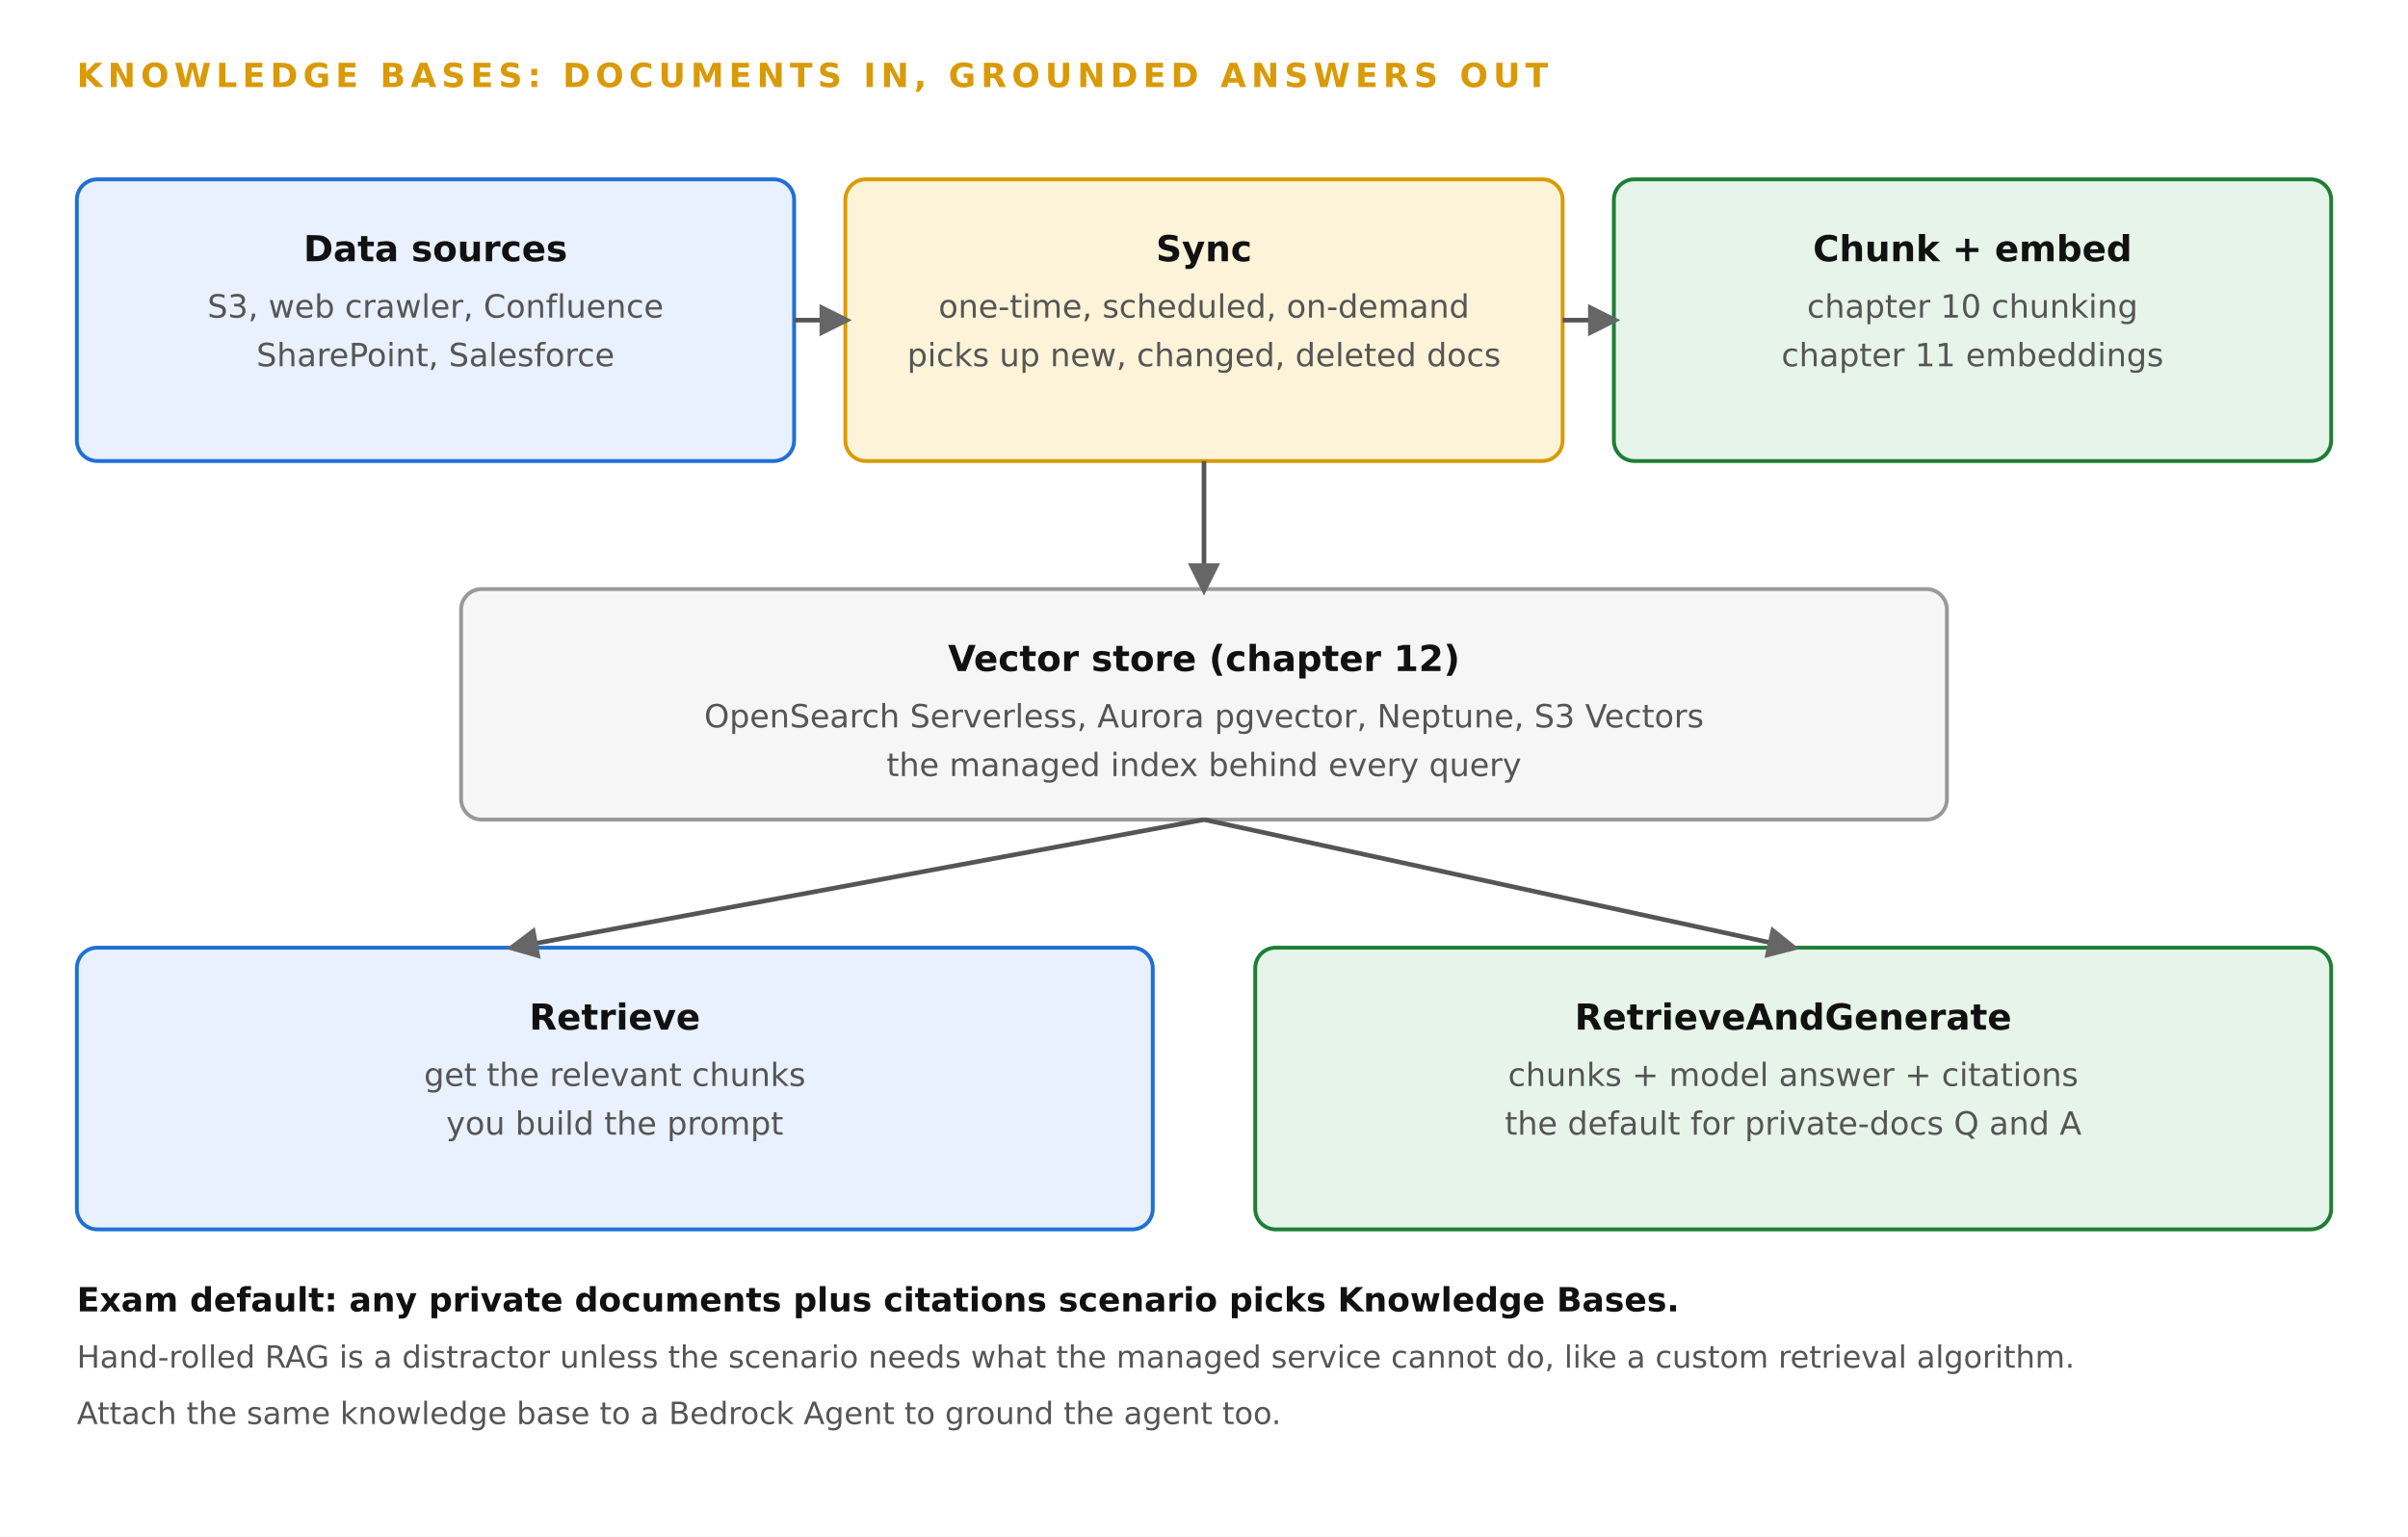
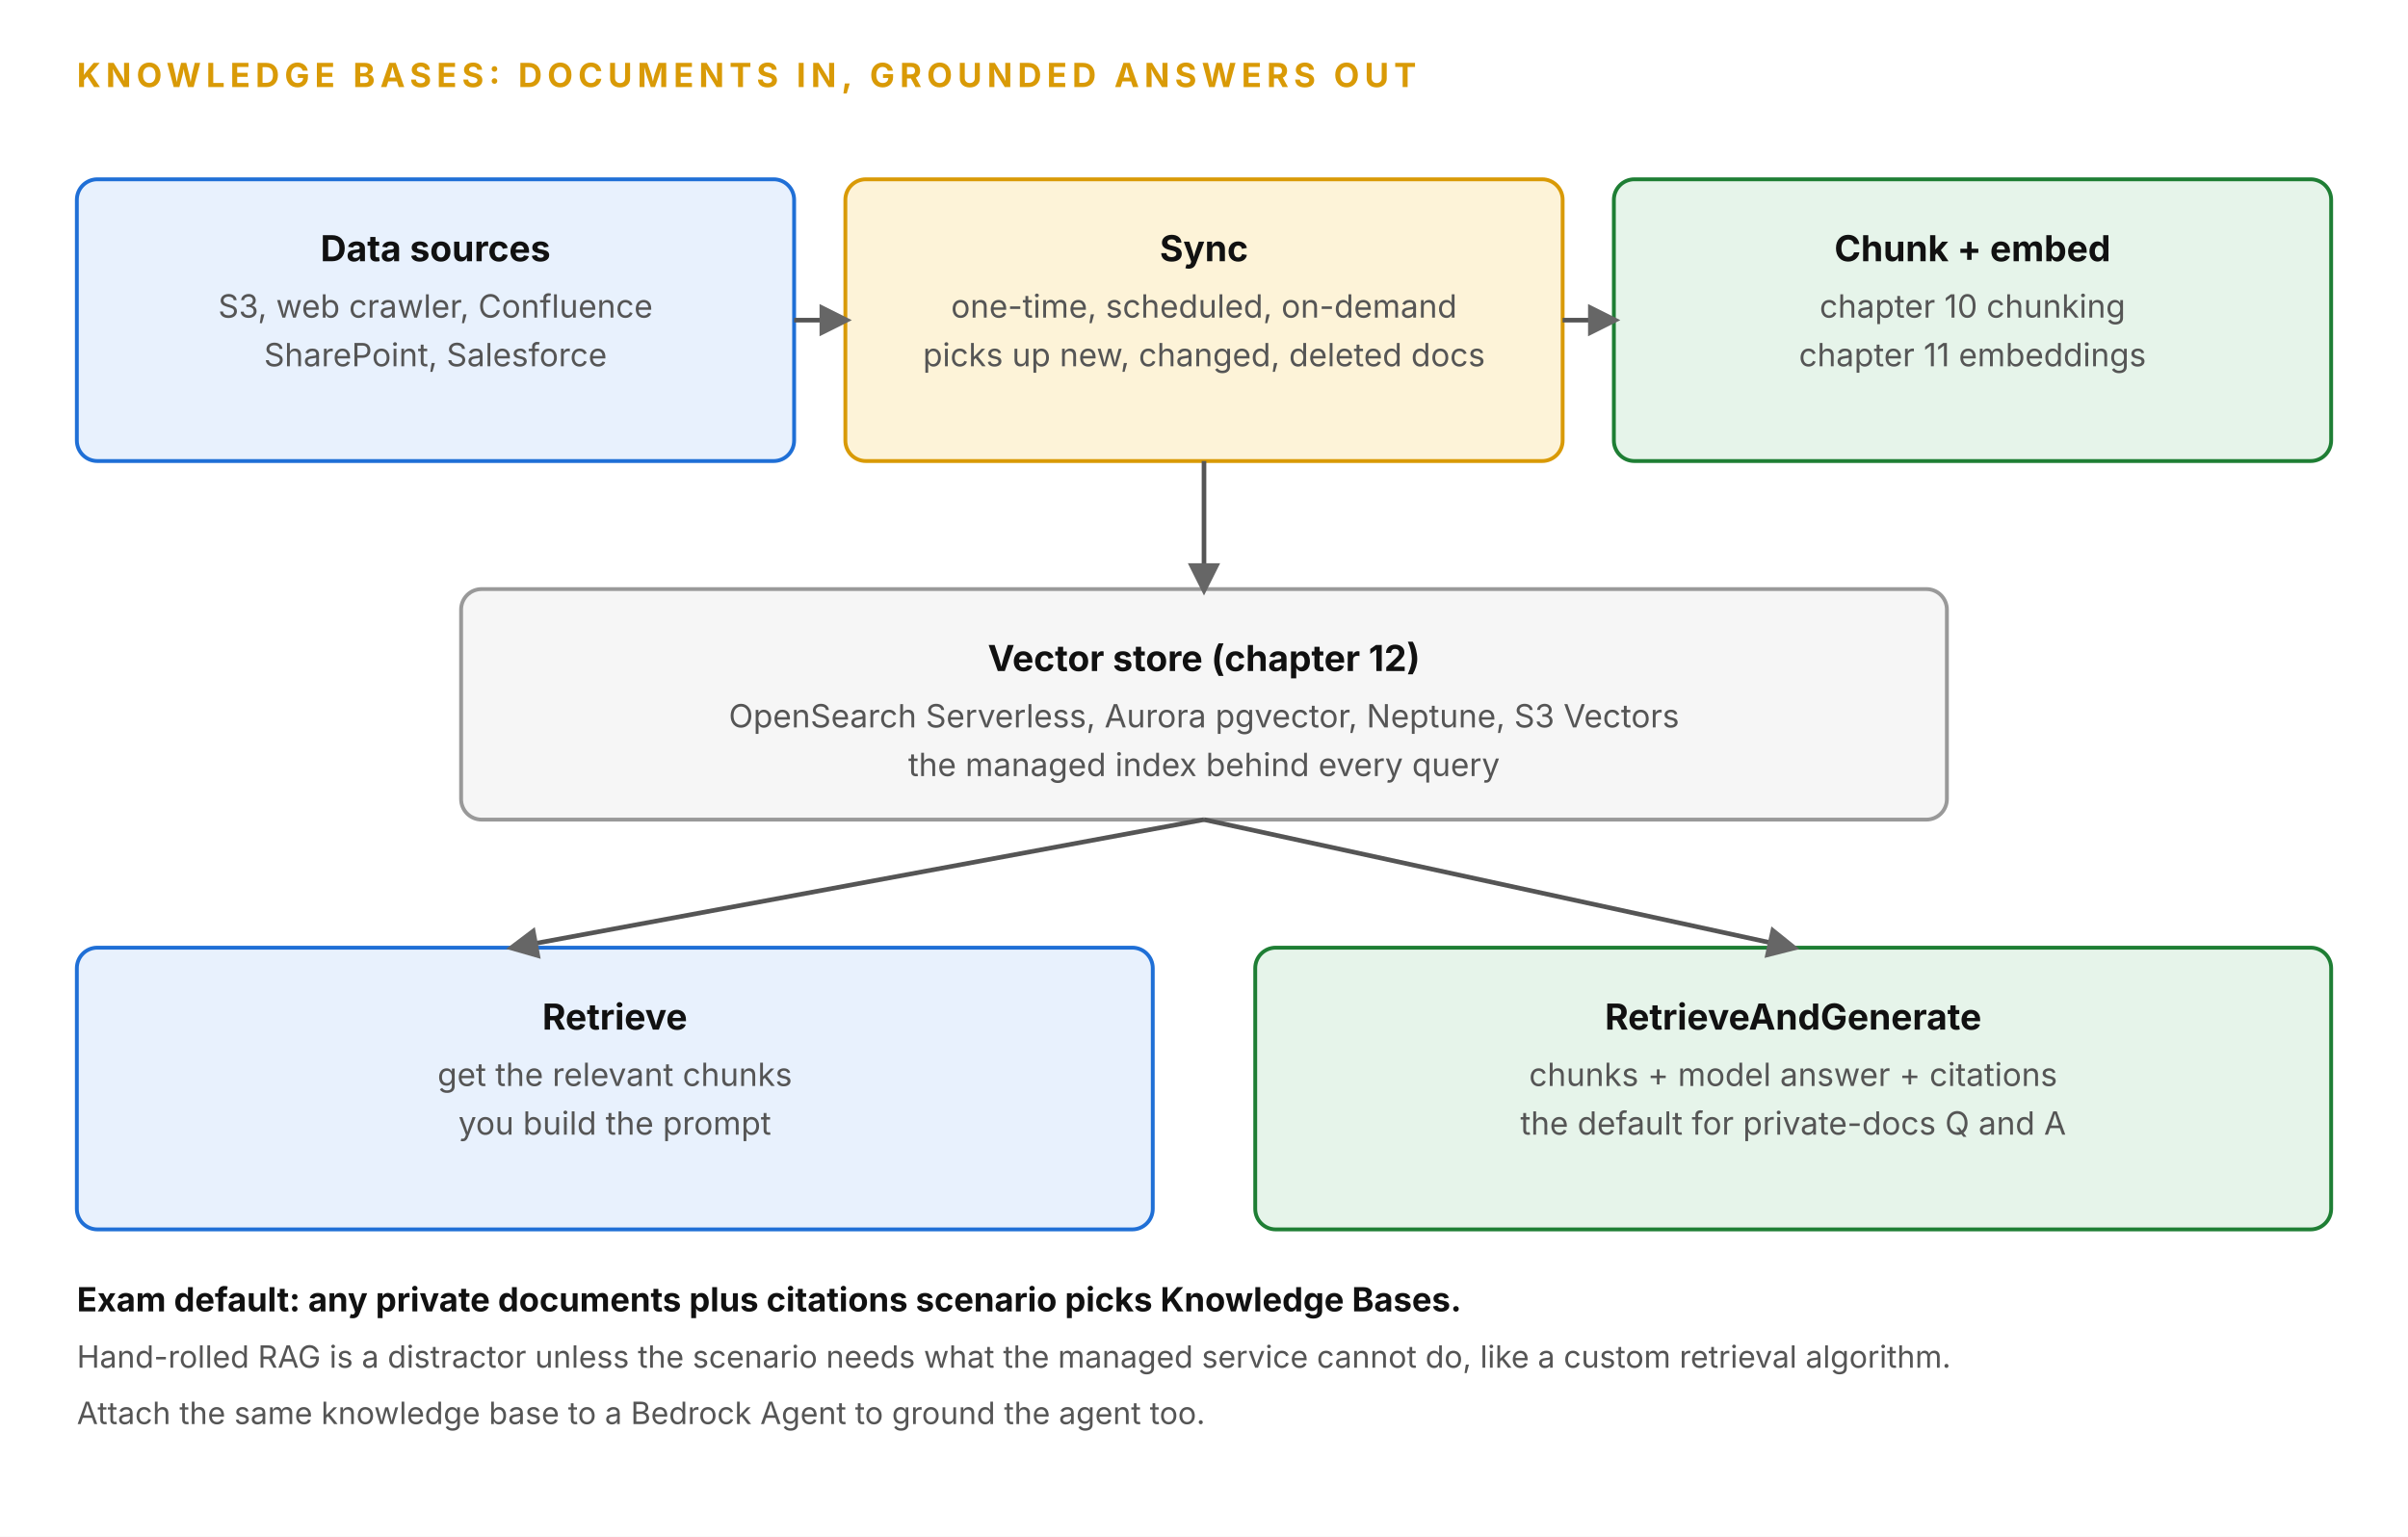
- <svg xmlns="http://www.w3.org/2000/svg" width="100%" viewBox="0 0 940 600" role="img" style="background:#ffffff;font-family:DejaVu Sans,Verdana,sans-serif" aria-label="Knowledge Base sync lifecycle: from documents to answers">
+ <svg xmlns="http://www.w3.org/2000/svg" width="100%" viewBox="0 0 940 600" role="img" style="background:#ffffff;font-family:'Anthropic Sans',Inter,'Source Sans 3','IBM Plex Sans',sans-serif" aria-label="Knowledge Base sync lifecycle: from documents to answers">
  <defs>
    <marker id="aip-kbsync-ah" viewBox="0 0 10 10" refX="8" refY="5" markerWidth="7" markerHeight="7" orient="auto-start-reverse">
      <path d="M0,0 L10,5 L0,10 z" fill="#666666" />
    </marker>
  </defs>
  <rect x="0" y="0" width="940" height="600" fill="#ffffff" />
  <text x="30" y="34" font-size="13" font-weight="bold" fill="#d99a06" letter-spacing="2">KNOWLEDGE BASES: DOCUMENTS IN, GROUNDED ANSWERS OUT</text>
  <rect x="30" y="70" width="280" height="110" rx="8" fill="#e8f1fd" stroke="#1f6fd6" stroke-width="1.5" />
  <text x="170.0" y="102" text-anchor="middle" font-size="14" fill="#111111" font-weight="bold">Data sources</text>
  <text x="170.0" y="124" text-anchor="middle" font-size="12.5" fill="#555555">S3, web crawler, Confluence</text>
  <text x="170.0" y="143" text-anchor="middle" font-size="12.5" fill="#555555">SharePoint, Salesforce</text>
  <rect x="330" y="70" width="280" height="110" rx="8" fill="#fdf3d8" stroke="#d99a06" stroke-width="1.5" />
  <text x="470.0" y="102" text-anchor="middle" font-size="14" fill="#111111" font-weight="bold">Sync</text>
  <text x="470.0" y="124" text-anchor="middle" font-size="12.5" fill="#555555">one-time, scheduled, on-demand</text>
  <text x="470.0" y="143" text-anchor="middle" font-size="12.5" fill="#555555">picks up new, changed, deleted docs</text>
  <rect x="630" y="70" width="280" height="110" rx="8" fill="#e6f4ea" stroke="#1e7e34" stroke-width="1.5" />
  <text x="770.0" y="102" text-anchor="middle" font-size="14" fill="#111111" font-weight="bold">Chunk + embed</text>
  <text x="770.0" y="124" text-anchor="middle" font-size="12.5" fill="#555555">chapter 10 chunking</text>
  <text x="770.0" y="143" text-anchor="middle" font-size="12.5" fill="#555555">chapter 11 embeddings</text>
  <line x1="310" y1="125" x2="330" y2="125" stroke="#555555" stroke-width="1.8" marker-end="url(#aip-kbsync-ah)" />
  <line x1="610" y1="125" x2="630" y2="125" stroke="#555555" stroke-width="1.8" marker-end="url(#aip-kbsync-ah)" />
  <rect x="180" y="230" width="580" height="90" rx="8" fill="#f6f6f6" stroke="#999999" stroke-width="1.5" />
  <text x="470.0" y="262" text-anchor="middle" font-size="14" fill="#111111" font-weight="bold">Vector store (chapter 12)</text>
  <text x="470.0" y="284" text-anchor="middle" font-size="12.5" fill="#555555">OpenSearch Serverless, Aurora pgvector, Neptune, S3 Vectors</text>
  <text x="470.0" y="303" text-anchor="middle" font-size="12.5" fill="#555555">the managed index behind every query</text>
  <line x1="470" y1="180" x2="470" y2="230" stroke="#555555" stroke-width="1.8" marker-end="url(#aip-kbsync-ah)" />
  <rect x="30" y="370" width="420" height="110" rx="8" fill="#e8f1fd" stroke="#1f6fd6" stroke-width="1.5" />
  <text x="240.0" y="402" text-anchor="middle" font-size="14" fill="#111111" font-weight="bold">Retrieve</text>
  <text x="240.0" y="424" text-anchor="middle" font-size="12.5" fill="#555555">get the relevant chunks</text>
  <text x="240.0" y="443" text-anchor="middle" font-size="12.5" fill="#555555">you build the prompt</text>
  <rect x="490" y="370" width="420" height="110" rx="8" fill="#e6f4ea" stroke="#1e7e34" stroke-width="1.5" />
  <text x="700.0" y="402" text-anchor="middle" font-size="14" fill="#111111" font-weight="bold">RetrieveAndGenerate</text>
  <text x="700.0" y="424" text-anchor="middle" font-size="12.5" fill="#555555">chunks + model answer + citations</text>
  <text x="700.0" y="443" text-anchor="middle" font-size="12.5" fill="#555555">the default for private-docs Q and A</text>
  <line x1="470" y1="320" x2="200" y2="370" stroke="#555555" stroke-width="1.8" marker-end="url(#aip-kbsync-ah)" />
  <line x1="470" y1="320" x2="700" y2="370" stroke="#555555" stroke-width="1.8" marker-end="url(#aip-kbsync-ah)" />
  <text x="30" y="375" font-size="1" fill="#555555" />
  <text x="30" y="512" font-size="13" fill="#111111" font-weight="bold">Exam default: any private documents plus citations scenario picks Knowledge Bases.</text>
  <text x="30" y="534" font-size="12" fill="#555555">Hand-rolled RAG is a distractor unless the scenario needs what the managed service cannot do, like a custom retrieval algorithm.</text>
  <text x="30" y="556" font-size="12" fill="#555555">Attach the same knowledge base to a Bedrock Agent to ground the agent too.</text>
</svg>
